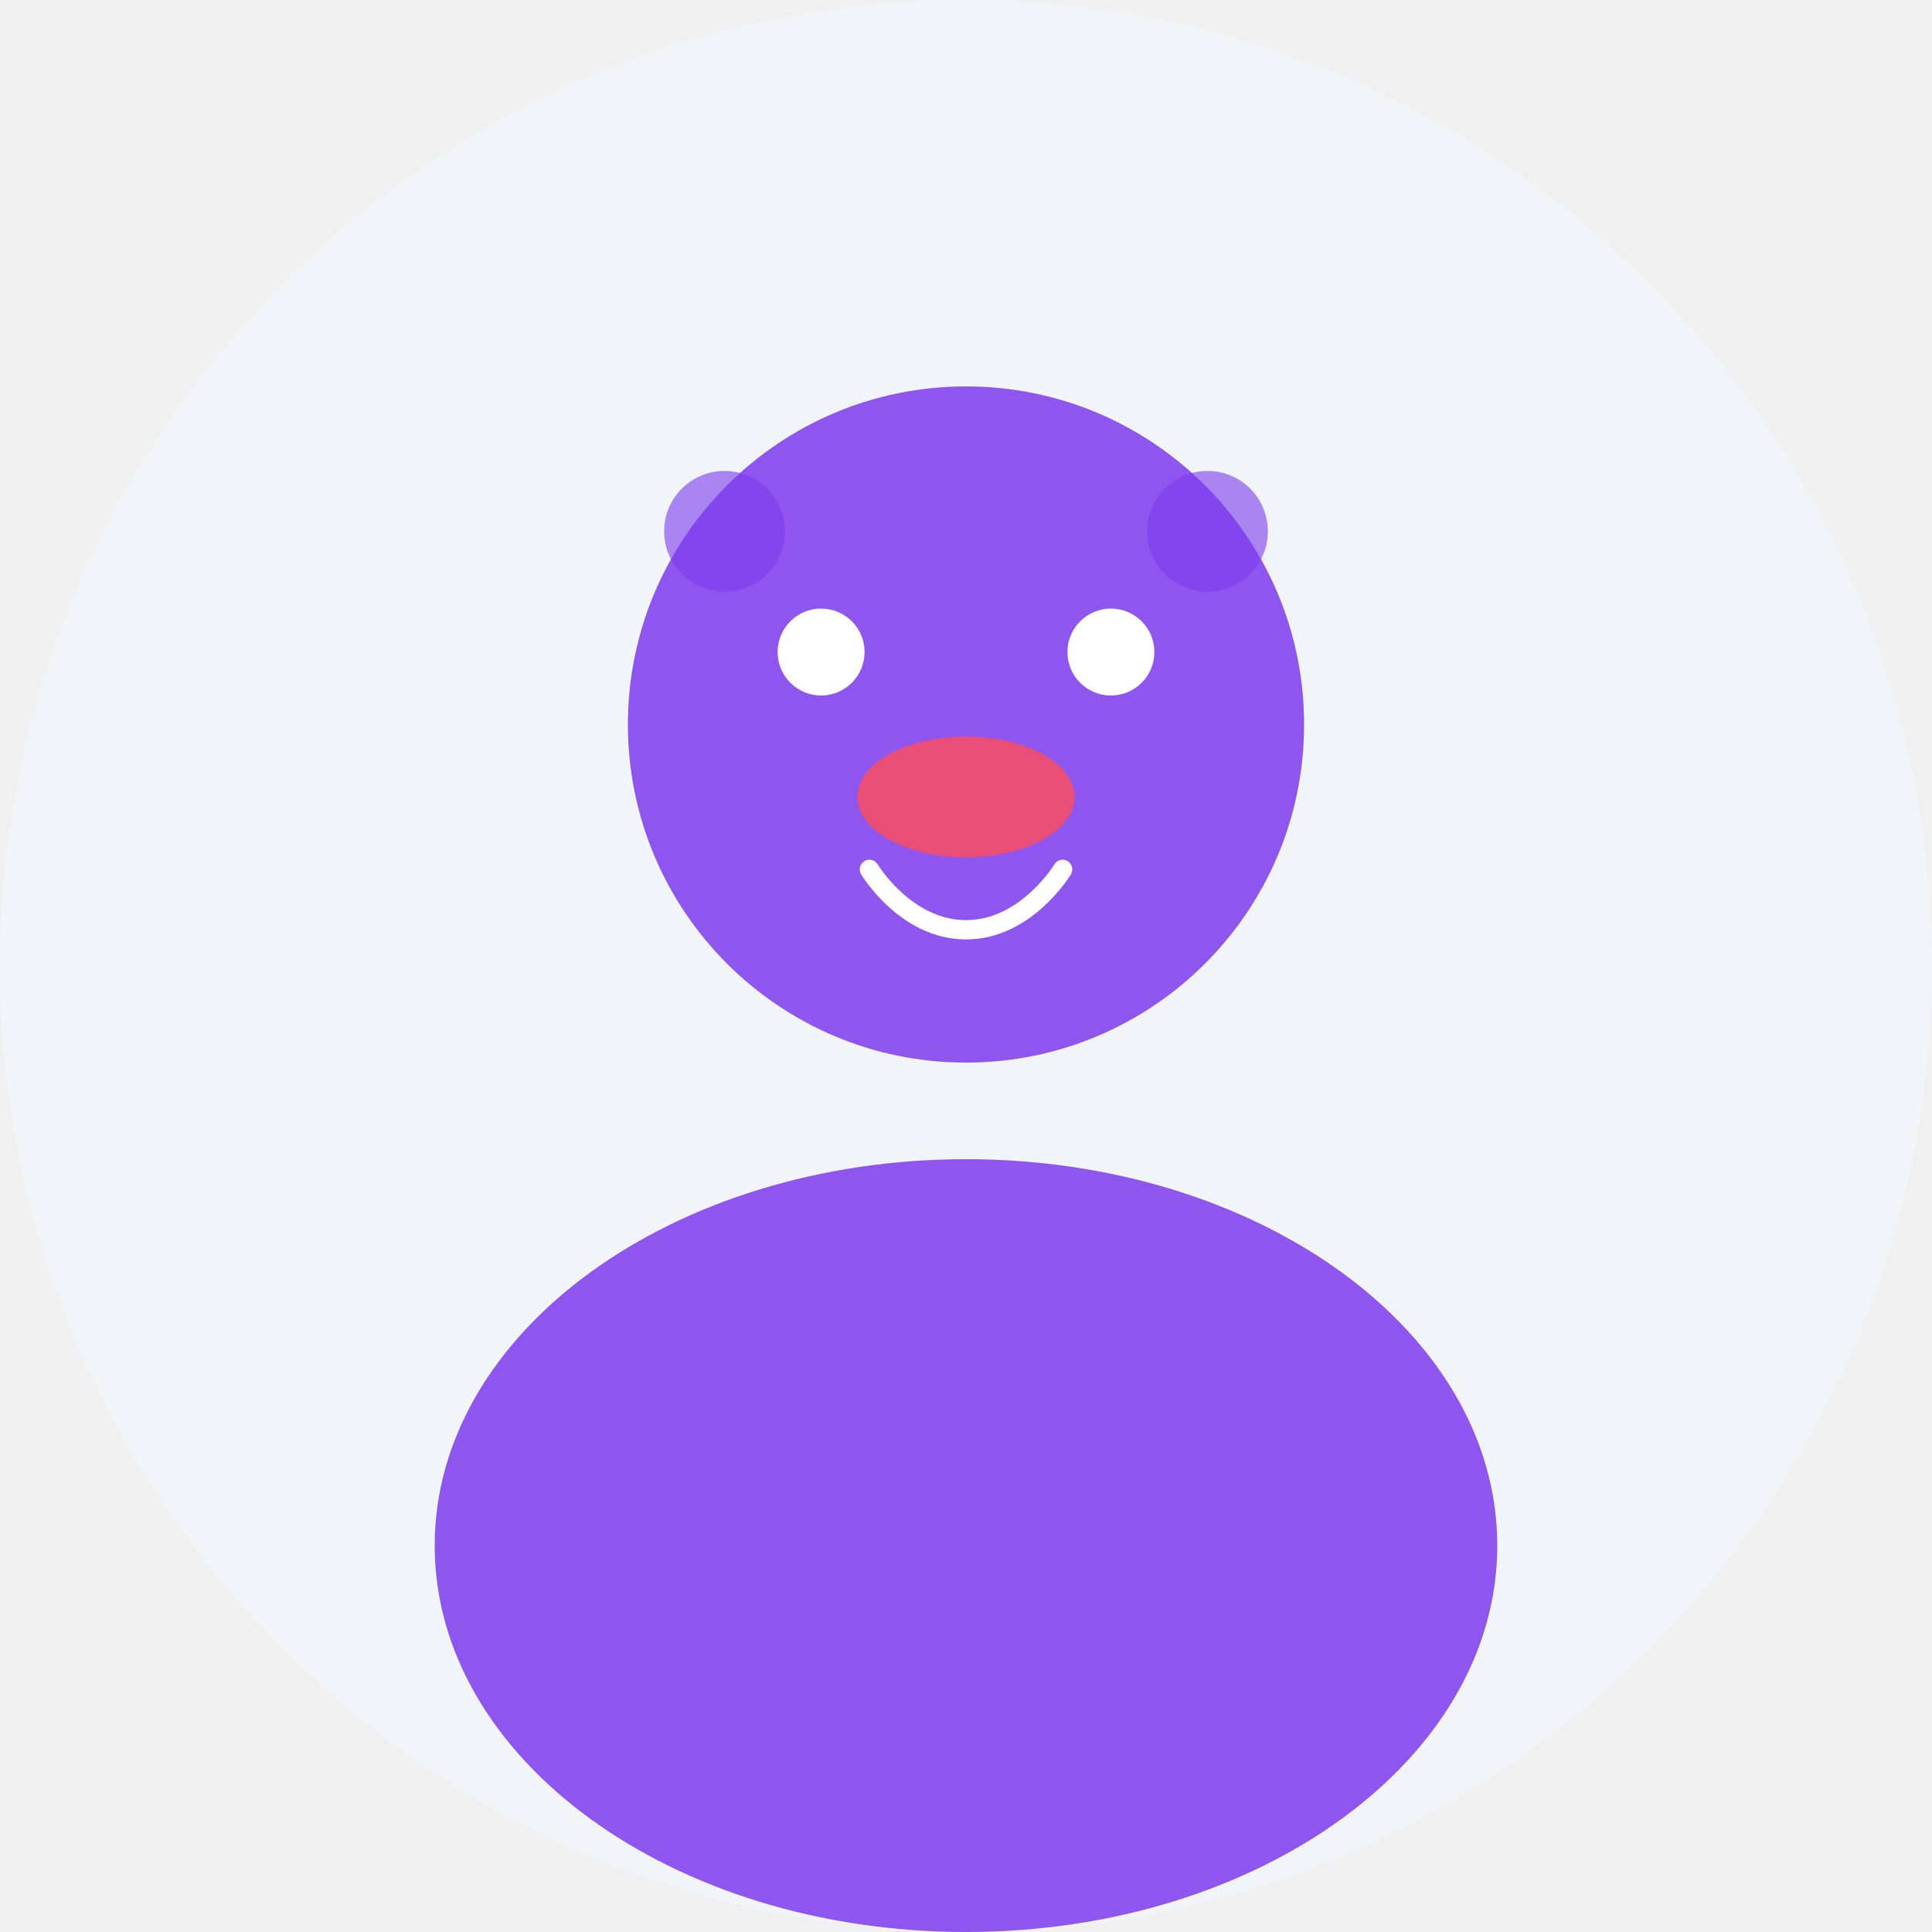
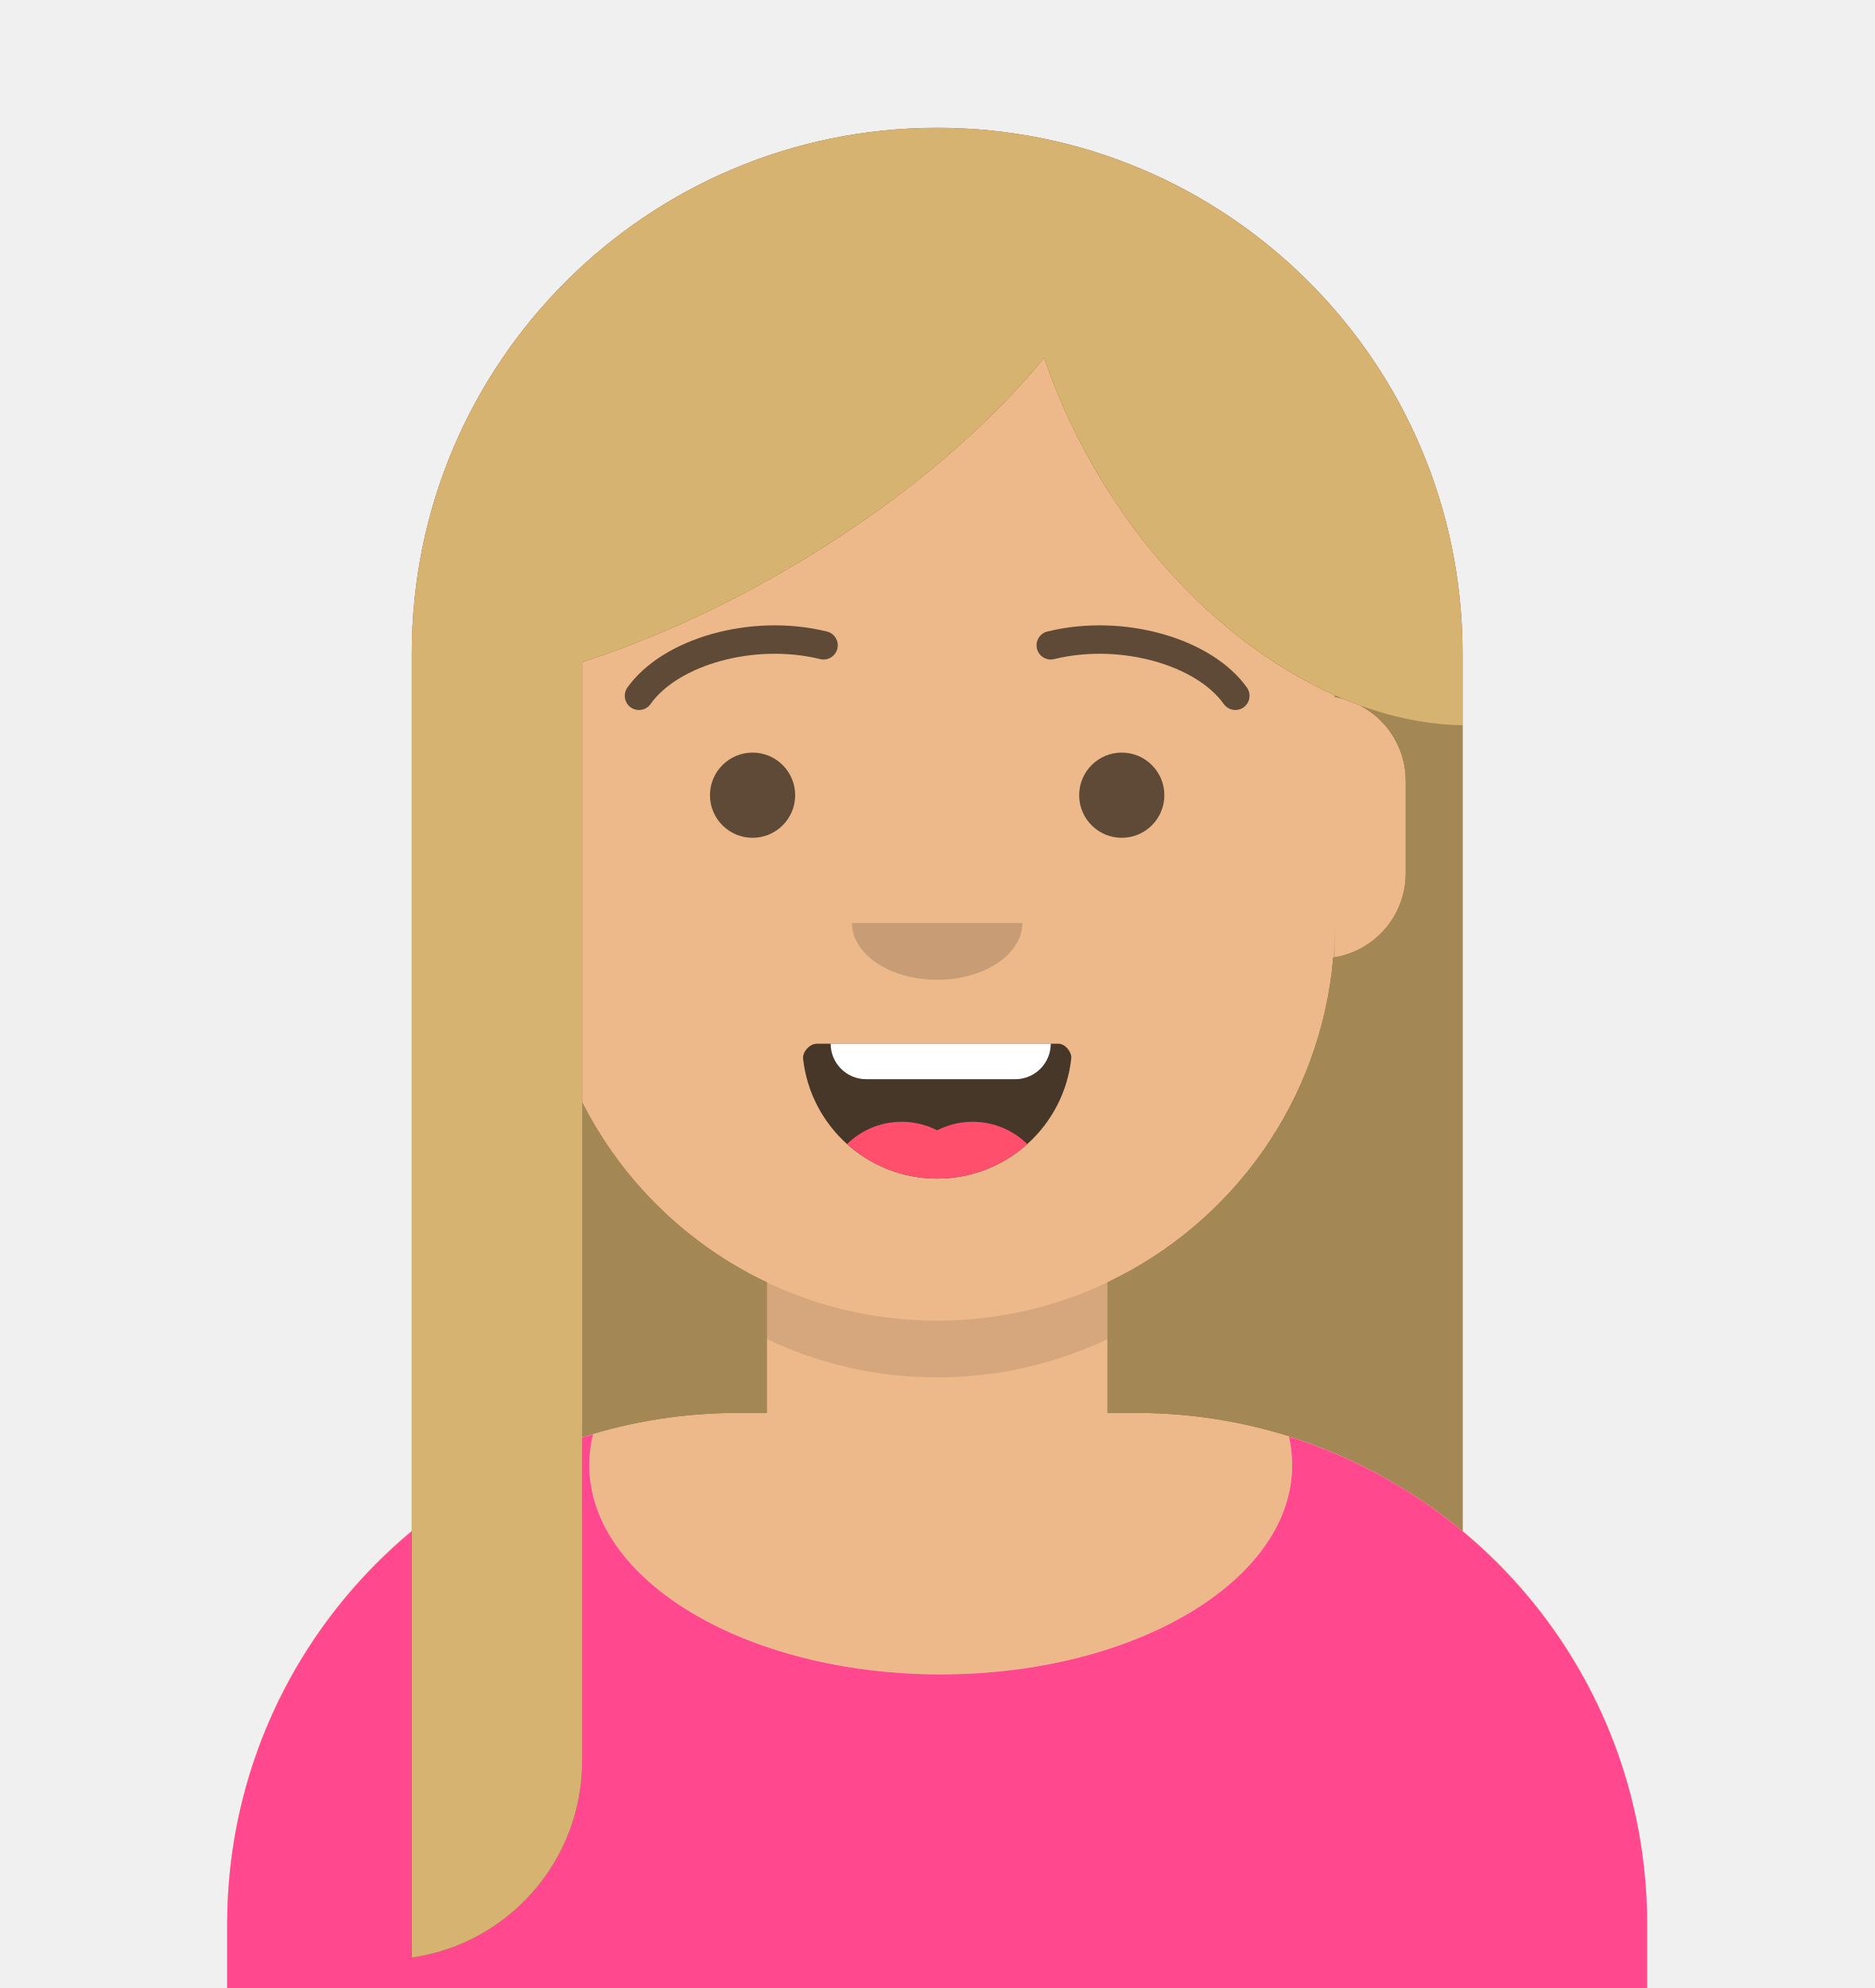
- <svg xmlns="http://www.w3.org/2000/svg" viewBox="0 0 80 80" fill="none">
-   <circle cx="40" cy="40" r="40" fill="#f1f5f9" />
-   <circle cx="40" cy="30" r="14" fill="#7c3aed" opacity="0.85" />
-   <ellipse cx="40" cy="64" rx="22" ry="16" fill="#7c3aed" opacity="0.85" />
-   <circle cx="34" cy="27" r="1.8" fill="#fff" />
-   <circle cx="46" cy="27" r="1.8" fill="#fff" />
-   <ellipse cx="40" cy="33" rx="4.5" ry="2.5" fill="#e94e77" />
-   <path d="M36 36c0 0 1.5 2.5 4 2.5s4-2.5 4-2.5" stroke="#fff" stroke-width="0.8" fill="none" stroke-linecap="round" />
-   <circle cx="30" cy="22" r="2.5" fill="#7c3aed" opacity="0.6" />
-   <circle cx="50" cy="22" r="2.5" fill="#7c3aed" opacity="0.6" />
+ <svg xmlns="http://www.w3.org/2000/svg" xmlns:xlink="http://www.w3.org/1999/xlink" width="264px" height="280px" viewBox="0 0 264 280" version="1.1">
+   <defs>
+     <circle id="react-path-1" cx="120" cy="120" r="120" />
+     <path d="M12,160 C12,226.274 65.726,280 132,280 C198.274,280 252,226.274 252,160 L264,160 L264,-1.42108547e-14 L-3.19744231e-14,-1.42108547e-14 L-3.19744231e-14,160 L12,160 Z" id="react-path-2" />
+     <path d="M124,144.611 L124,163 L128,163 L128,163 C167.765,163 200,195.235 200,235 L200,244 L0,244 L0,235 C-4.86974701e-15,195.235 32.235,163 72,163 L72,163 L76,163 L76,144.611 C58.763,136.422 46.372,119.687 44.305,99.881 C38.48,99.058 34,94.052 34,88 L34,74 C34,68.054 38.325,63.118 44,62.166 L44,56 L44,56 C44,25.072 69.072,5.68137151e-15 100,0 L100,0 L100,0 C130.928,-5.68137151e-15 156,25.072 156,56 L156,62.166 C161.675,63.118 166,68.054 166,74 L166,88 C166,94.052 161.52,99.058 155.695,99.881 C153.628,119.687 141.237,136.422 124,144.611 Z" id="react-path-3" />
+   </defs>
+   <g id="Avataaar" stroke="none" stroke-width="1" fill="none" fill-rule="evenodd">
+     <g transform="translate(-825, -1100)" id="Avataaar/Circle">
+       <g transform="translate(825, 1100)">
+         <g id="Mask" />
+         <g id="Avataaar" stroke-width="1" fill-rule="evenodd" mask="url(#react-mask-5)">
+           <g id="Body" transform="translate(32, 36)">
+             <mask id="react-mask-6" fill="white">
+               <use xlink:href="#react-path-3" />
+             </mask>
+             <use fill="#D0C6AC" xlink:href="#react-path-3" />
+             <g id="Skin/👶🏽-03-Brown" mask="url(#react-mask-6)" fill="#EDB98A">
+               <g transform="translate(0, 0)" id="Color">
+                 <rect x="0" y="0" width="264" height="280" />
+               </g>
+             </g>
+             <path d="M156,79 L156,102 C156,132.928 130.928,158 100,158 C69.072,158 44,132.928 44,102 L44,79 L44,94 C44,124.928 69.072,150 100,150 C130.928,150 156,124.928 156,94 L156,79 Z" id="Neck-Shadow" fill-opacity="0.1" fill="#000000" mask="url(#react-mask-6)" />
+           </g>
+           <g id="Clothing/Shirt-Scoop-Neck" transform="translate(0, 170)">
+             <defs>
+               <path d="M181.544,32.33 C210.784,41.488 232,68.792 232,101.052 L232,110 L32,110 L32,101.052 C32,68.397 53.739,40.82 83.534,32.002 C83.182,33.42 83,34.871 83,36.348 C83,52.629 105.162,65.828 132.5,65.828 C159.838,65.828 182,52.629 182,36.348 C182,34.985 181.845,33.644 181.544,32.33 Z" id="react-path-251" />
+             </defs>
+             <mask id="react-mask-252" fill="white">
+               <use xlink:href="#react-path-251" />
+             </mask>
+             <use id="Clothes" fill="#E6E6E6" fill-rule="evenodd" xlink:href="#react-path-251" />
+             <g id="Color/Palette/Gray-01" mask="url(#react-mask-252)" fill-rule="evenodd" fill="#FF488E">
+               <rect id="🖍Color" x="0" y="0" width="264" height="110" />
+             </g>
+           </g>
+           <g id="Face" transform="translate(76, 82)" fill="#000000">
+             <g id="Mouth/Smile" transform="translate(2, 52)">
+               <defs>
+                 <path d="M35.118,15.128 C36.176,24.62 44.226,32 54,32 C63.804,32 71.874,24.574 72.892,15.04 C72.974,14.273 72.117,13 71.043,13 C56.149,13 44.738,13 37.087,13 C36.007,13 35.012,14.178 35.118,15.128 Z" id="react-path-263" />
+               </defs>
+               <mask id="react-mask-264" fill="white">
+                 <use xlink:href="#react-path-263" />
+               </mask>
+               <use id="Mouth" fill-opacity="0.7" fill="#000000" fill-rule="evenodd" xlink:href="#react-path-263" />
+               <rect id="Teeth" fill="#FFFFFF" fill-rule="evenodd" mask="url(#react-mask-264)" x="39" y="2" width="31" height="16" rx="5" />
+               <g id="Tongue" stroke-width="1" fill-rule="evenodd" mask="url(#react-mask-264)" fill="#FF4F6D">
+                 <g transform="translate(38, 24)">
+                   <circle cx="11" cy="11" r="11" />
+                   <circle cx="21" cy="11" r="11" />
+                 </g>
+               </g>
+             </g>
+             <g id="Nose/Default" transform="translate(28, 40)" fill-opacity="0.16">
+               <path d="M16,8 C16,12.418 21.373,16 28,16 L28,16 C34.627,16 40,12.418 40,8" id="Nose" />
+             </g>
+             <g id="Eyes/Default-😀" transform="translate(0, 8)" fill-opacity="0.6">
+               <circle id="Eye" cx="30" cy="22" r="6" />
+               <circle id="Eye" cx="82" cy="22" r="6" />
+             </g>
+             <g id="Eyebrow/Outline/Default" fill-opacity="0.6">
+               <g id="I-Browse" transform="translate(12, 6)">
+                 <path d="M3.63,11.159 C7.545,5.65 18.278,2.561 27.523,4.831 C28.596,5.095 29.679,4.439 29.942,3.366 C30.206,2.293 29.55,1.21 28.477,0.947 C17.74,-1.69 5.312,1.887 0.37,8.841 C-0.27,9.742 -0.059,10.99 0.841,11.63 C1.742,12.27 2.99,12.059 3.63,11.159 Z" id="Eyebrow" fill-rule="nonzero" />
+                 <path d="M61.63,11.159 C65.545,5.65 76.278,2.561 85.523,4.831 C86.596,5.095 87.679,4.439 87.942,3.366 C88.206,2.293 87.55,1.21 86.477,0.947 C75.74,-1.69 63.312,1.887 58.37,8.841 C57.73,9.742 57.941,10.99 58.841,11.63 C59.742,12.27 60.99,12.059 61.63,11.159 Z" id="Eyebrow" fill-rule="nonzero" transform="translate(73.00015, 6.039198) scale(-1, 1) translate(-73.00015, -6.039198) " />
+               </g>
+             </g>
+           </g>
+           <g id="Top" stroke-width="1" fill-rule="evenodd">
+             <defs>
+               <rect id="react-path-197" x="0" y="0" width="264" height="280" />
+               <path d="M133.506,81.335 C137.364,83.331 140,87.357 140,92 L140,105 C140,111.019 135.569,116.002 129.791,116.867 C128.048,137.115 115.531,154.283 98,162.611 L98,162.611 L98,181 L102,181 C119.491,181 135.525,187.237 148,197.608 L148,74 C148,53.565 139.717,35.065 126.326,21.674 C112.935,8.283 94.435,-3.55271368e-15 74,0 C33.131,7.10542736e-15 -7.10542736e-15,33.131 0,74 L0,257.716 C13.569,255.776 24,244.106 24,230 L24,184.423 C30.935,182.2 38.327,181 46,181 L50,181 L50,162.611 C38.773,157.277 29.602,148.318 24,137.246 L24,75.266 C33.147,72.291 42.778,68.017 52.342,62.495 C67.745,53.602 80.431,42.941 89.066,32.397 C90.831,37.595 93.175,42.801 96.11,47.885 C104.878,63.071 117.224,74.234 130,79.917 L130,80.166 C130.4,80.233 130.794,80.32 131.18,80.426 C131.955,80.749 132.73,81.052 133.506,81.335 Z" id="react-path-198" />
+             </defs>
+             <mask id="react-mask-195" fill="white">
+               <use xlink:href="#react-path-197" />
+             </mask>
+             <g id="Mask" />
+             <g id="Top/Long-Hair/Straight" mask="url(#react-mask-195)">
+               <g transform="translate(-1, 0)">
+                 <g id="Hair" stroke-width="1" fill="none" fill-rule="evenodd" transform="translate(59, 18)">
+                   <mask id="react-mask-196" fill="white">
+                     <use xlink:href="#react-path-198" />
+                   </mask>
+                   <use id="Mask-Hair" fill="#944F23" xlink:href="#react-path-198" />
+                   <g id="Skin/👶🏽-03-Brown" mask="url(#react-mask-196)" fill="#D6B370">
+                     <g transform="translate(0, 0) " id="Color">
+                       <rect x="0" y="0" width="264" height="280" />
+                     </g>
+                   </g>
+                 </g>
+                 <path d="M192.506,99.335 C197.375,101.108 202.263,102.072 207,102.148 L207,102.148 L207,92 C207,71.565 198.717,53.065 185.326,39.674 C198.717,53.065 207,71.565 207,92 L207,215.608 C194.525,205.237 178.491,199 161,199 L157,199 L157,180.611 L157,180.611 C174.531,172.283 187.048,155.115 188.791,134.867 C194.569,134.002 199,129.019 199,123 L199,110 C199,105.357 196.364,101.331 192.506,99.335 Z M190.18,98.426 C189.794,98.32 189.4,98.233 189,98.166 L189,97.917 C189.393,98.092 189.786,98.261 190.18,98.426 Z M83,155.246 C88.602,166.318 97.773,175.277 109,180.611 L109,199 L105,199 C97.327,199 89.935,200.2 83,202.423 L83,155.246 Z" id="Shadow" fill-opacity="0.24" fill="#000000" fill-rule="evenodd" />
+               </g>
+             </g>
+           </g>
+         </g>
+       </g>
+     </g>
+   </g>
</svg>
